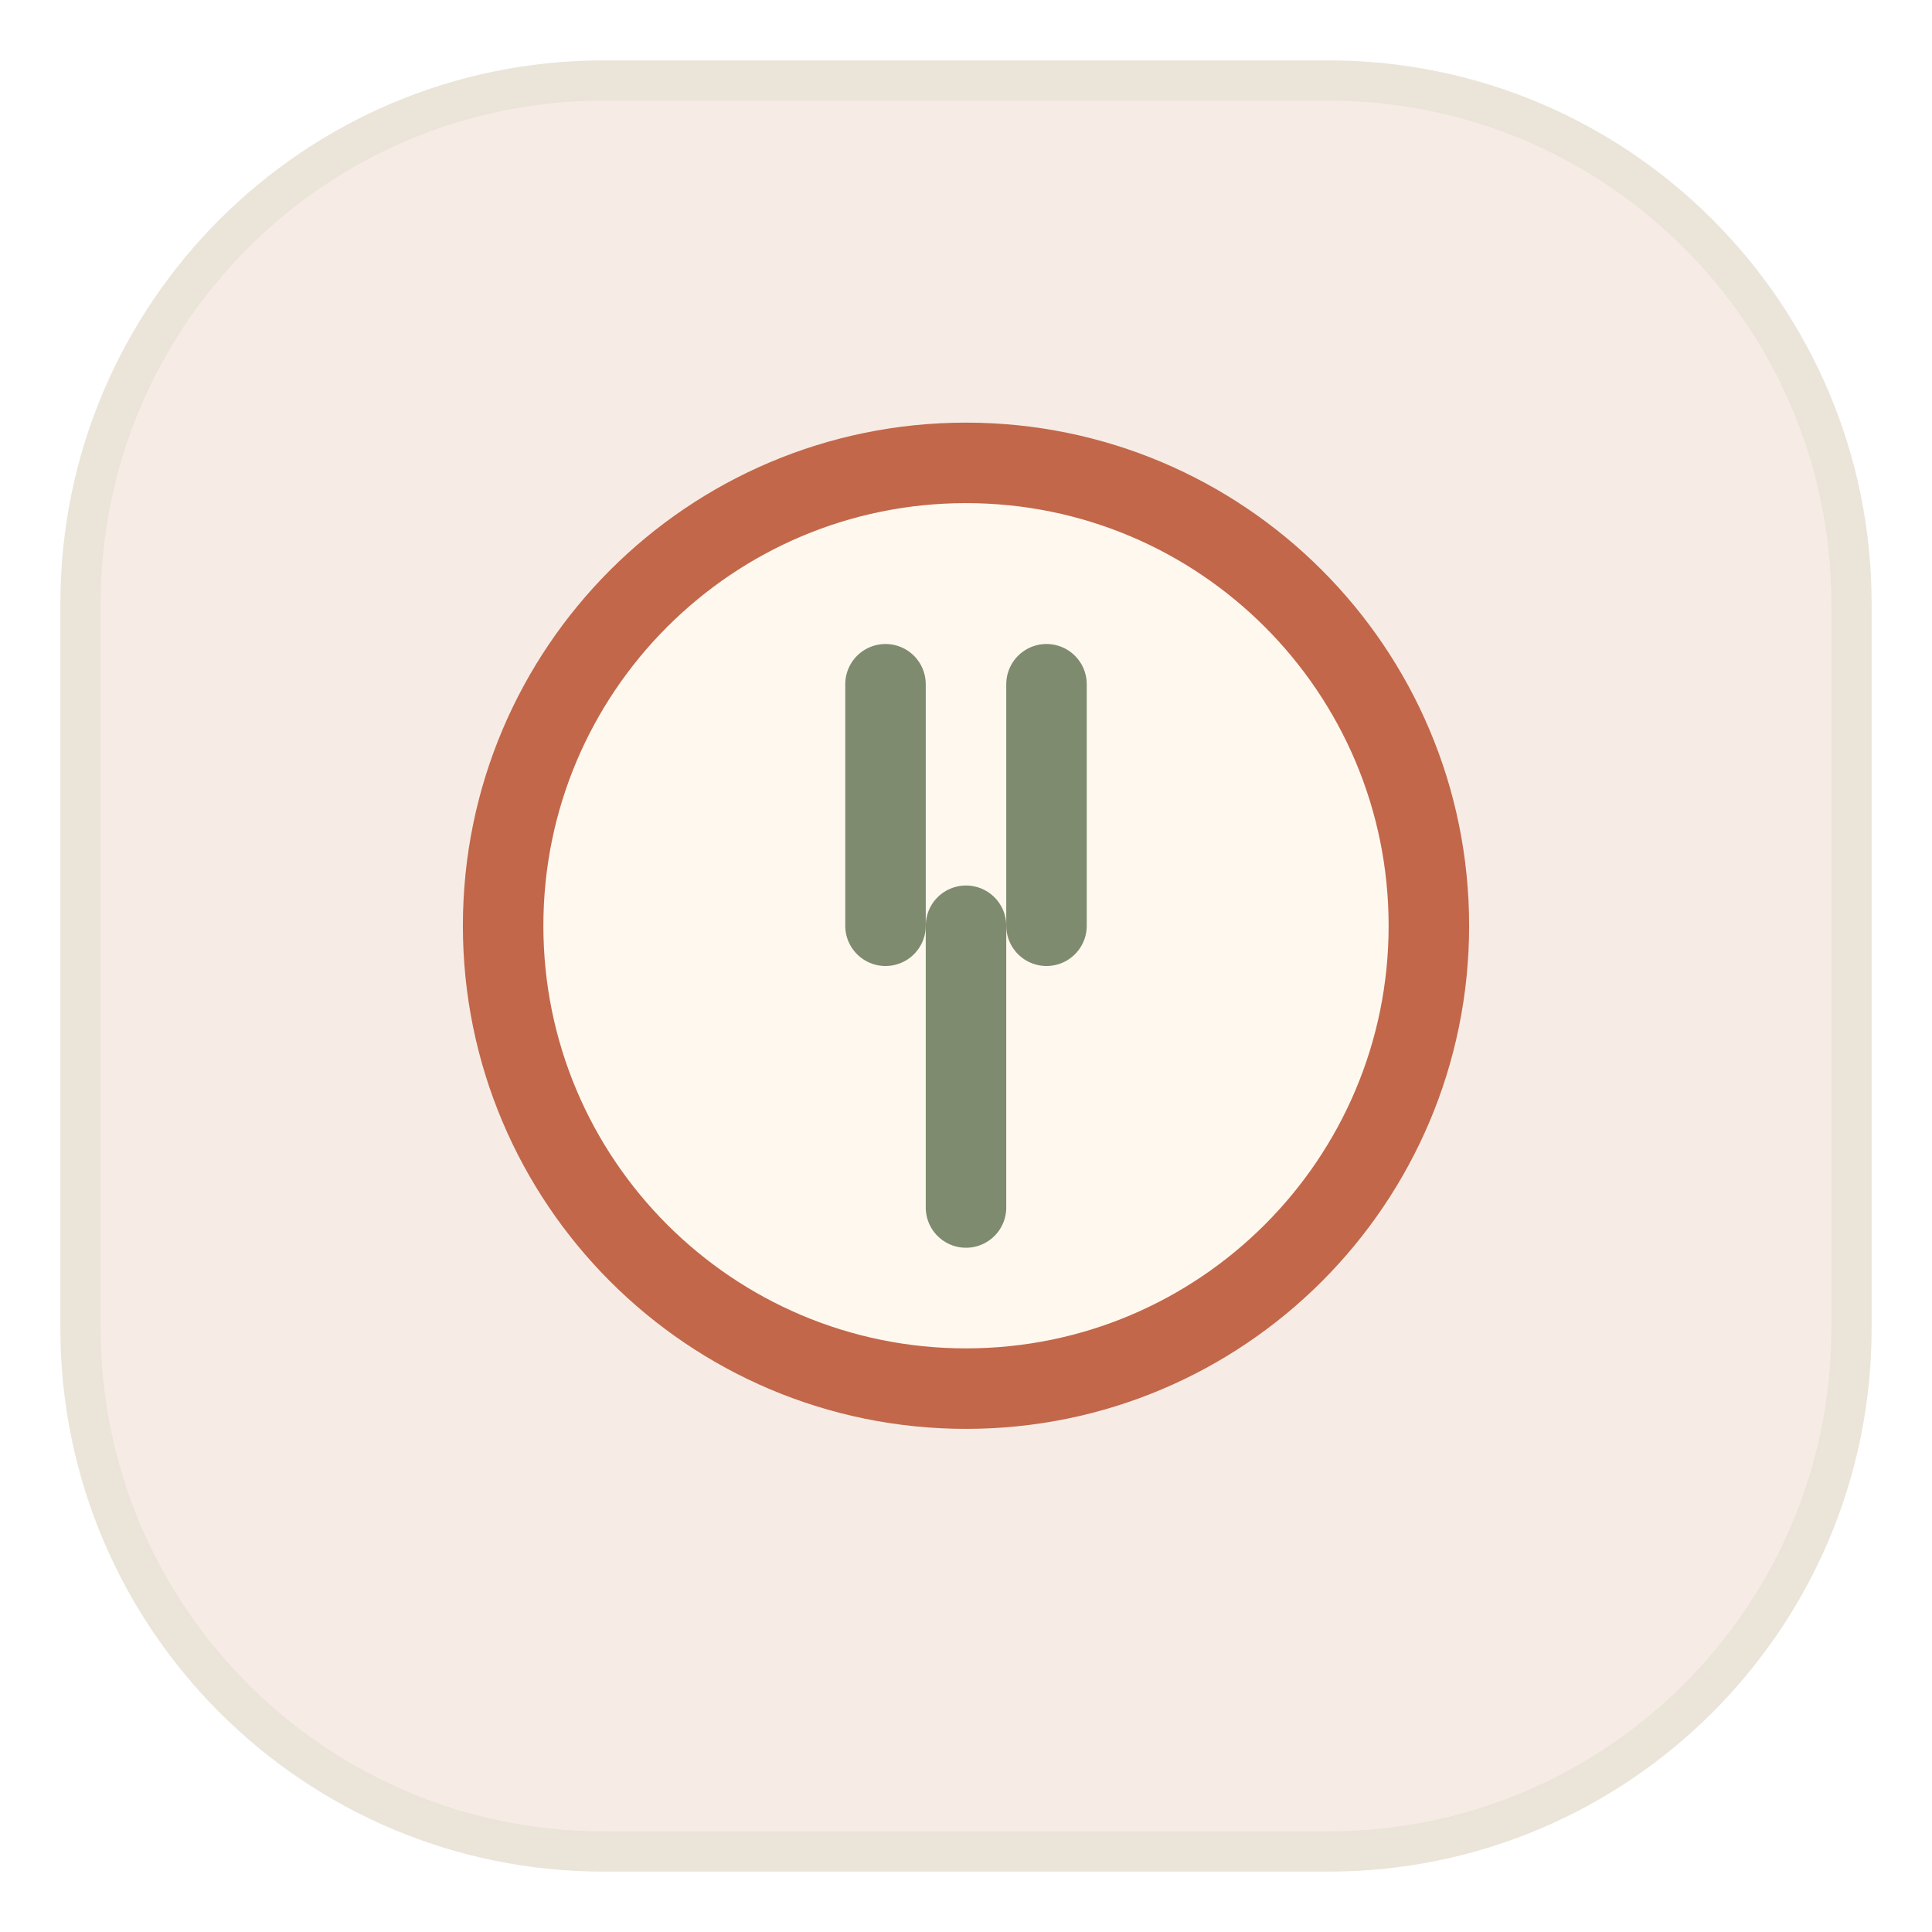
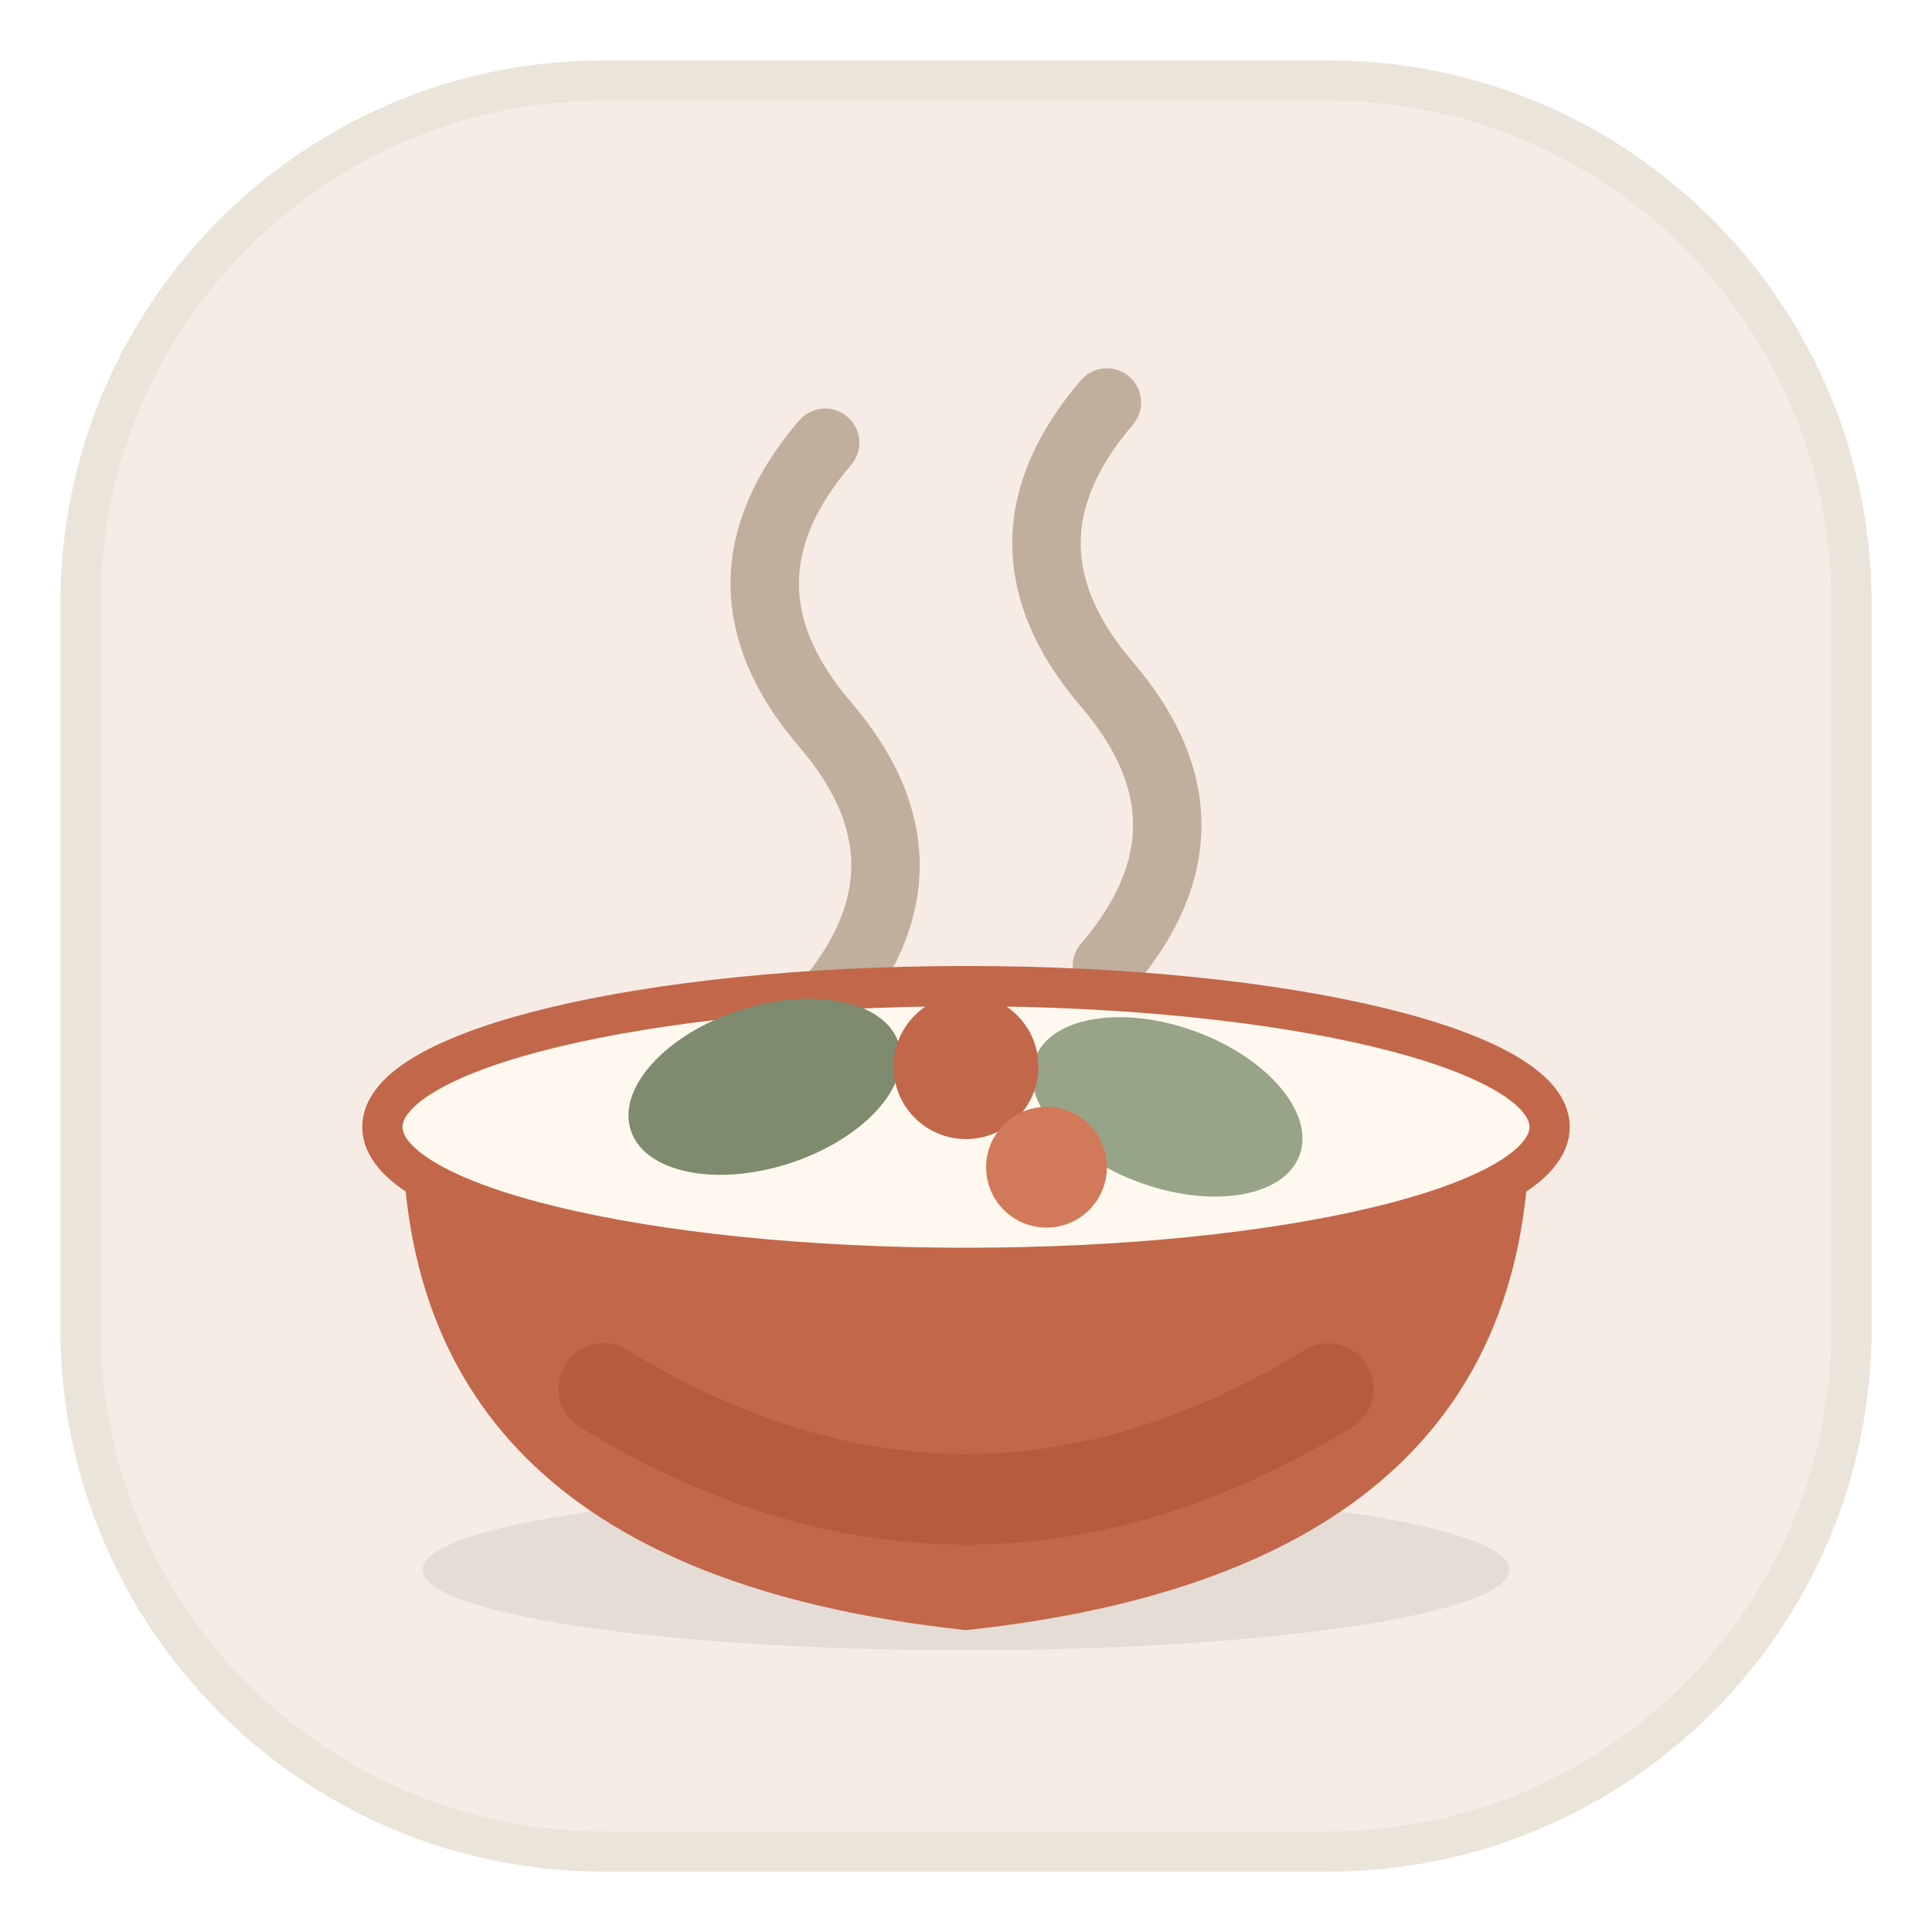
<svg xmlns="http://www.w3.org/2000/svg" width="96" height="96" viewBox="0 0 96 96" fill="none" role="img" aria-labelledby="title desc">
  <rect x="4" y="4" width="88" height="88" rx="26" fill="#F6ECE5" stroke="#EBE4D9" stroke-width="2" />
-   <circle cx="48" cy="46" r="23" fill="#FFF8EF" stroke="#C2674A" stroke-width="4" />
-   <g stroke="#7E8B6E" stroke-width="4" stroke-linecap="round">
-     <line x1="44" y1="34" x2="44" y2="46" />
-     <line x1="52" y1="34" x2="52" y2="46" />
-     <line x1="48" y1="46" x2="48" y2="60" />
+   <g stroke="#B7A491" stroke-width="3.4" stroke-linecap="round" fill="none" opacity="0.85">
+     <path d="M41 22 q-6 7 0 14 q6 7 0 14" />
+     <path d="M55 20 q-6 7 0 14 q6 7 0 14" />
  </g>
+   <ellipse cx="48" cy="78" rx="27" ry="4" fill="#2A2622" opacity="0.08" />
+   <path d="M20 56 Q20 78 48 81 Q76 78 76 56 Z" fill="#C2674A" />
+   <path d="M30 69 Q48 80 66 69" stroke="#A5512F" stroke-width="4.5" stroke-linecap="round" fill="none" opacity="0.5" />
+   <ellipse cx="48" cy="56" rx="29" ry="7" fill="#FFF8EF" stroke="#C2674A" stroke-width="2" />
+   <ellipse cx="38" cy="54" rx="7" ry="4" fill="#7E8B6E" transform="rotate(-18 38 54)" />
+   <ellipse cx="58" cy="55" rx="7" ry="4" fill="#97A487" transform="rotate(20 58 55)" />
+   <circle cx="48" cy="53" r="3.6" fill="#C2674A" />
+   <circle cx="52" cy="58" r="3" fill="#D2795A" />
</svg>
